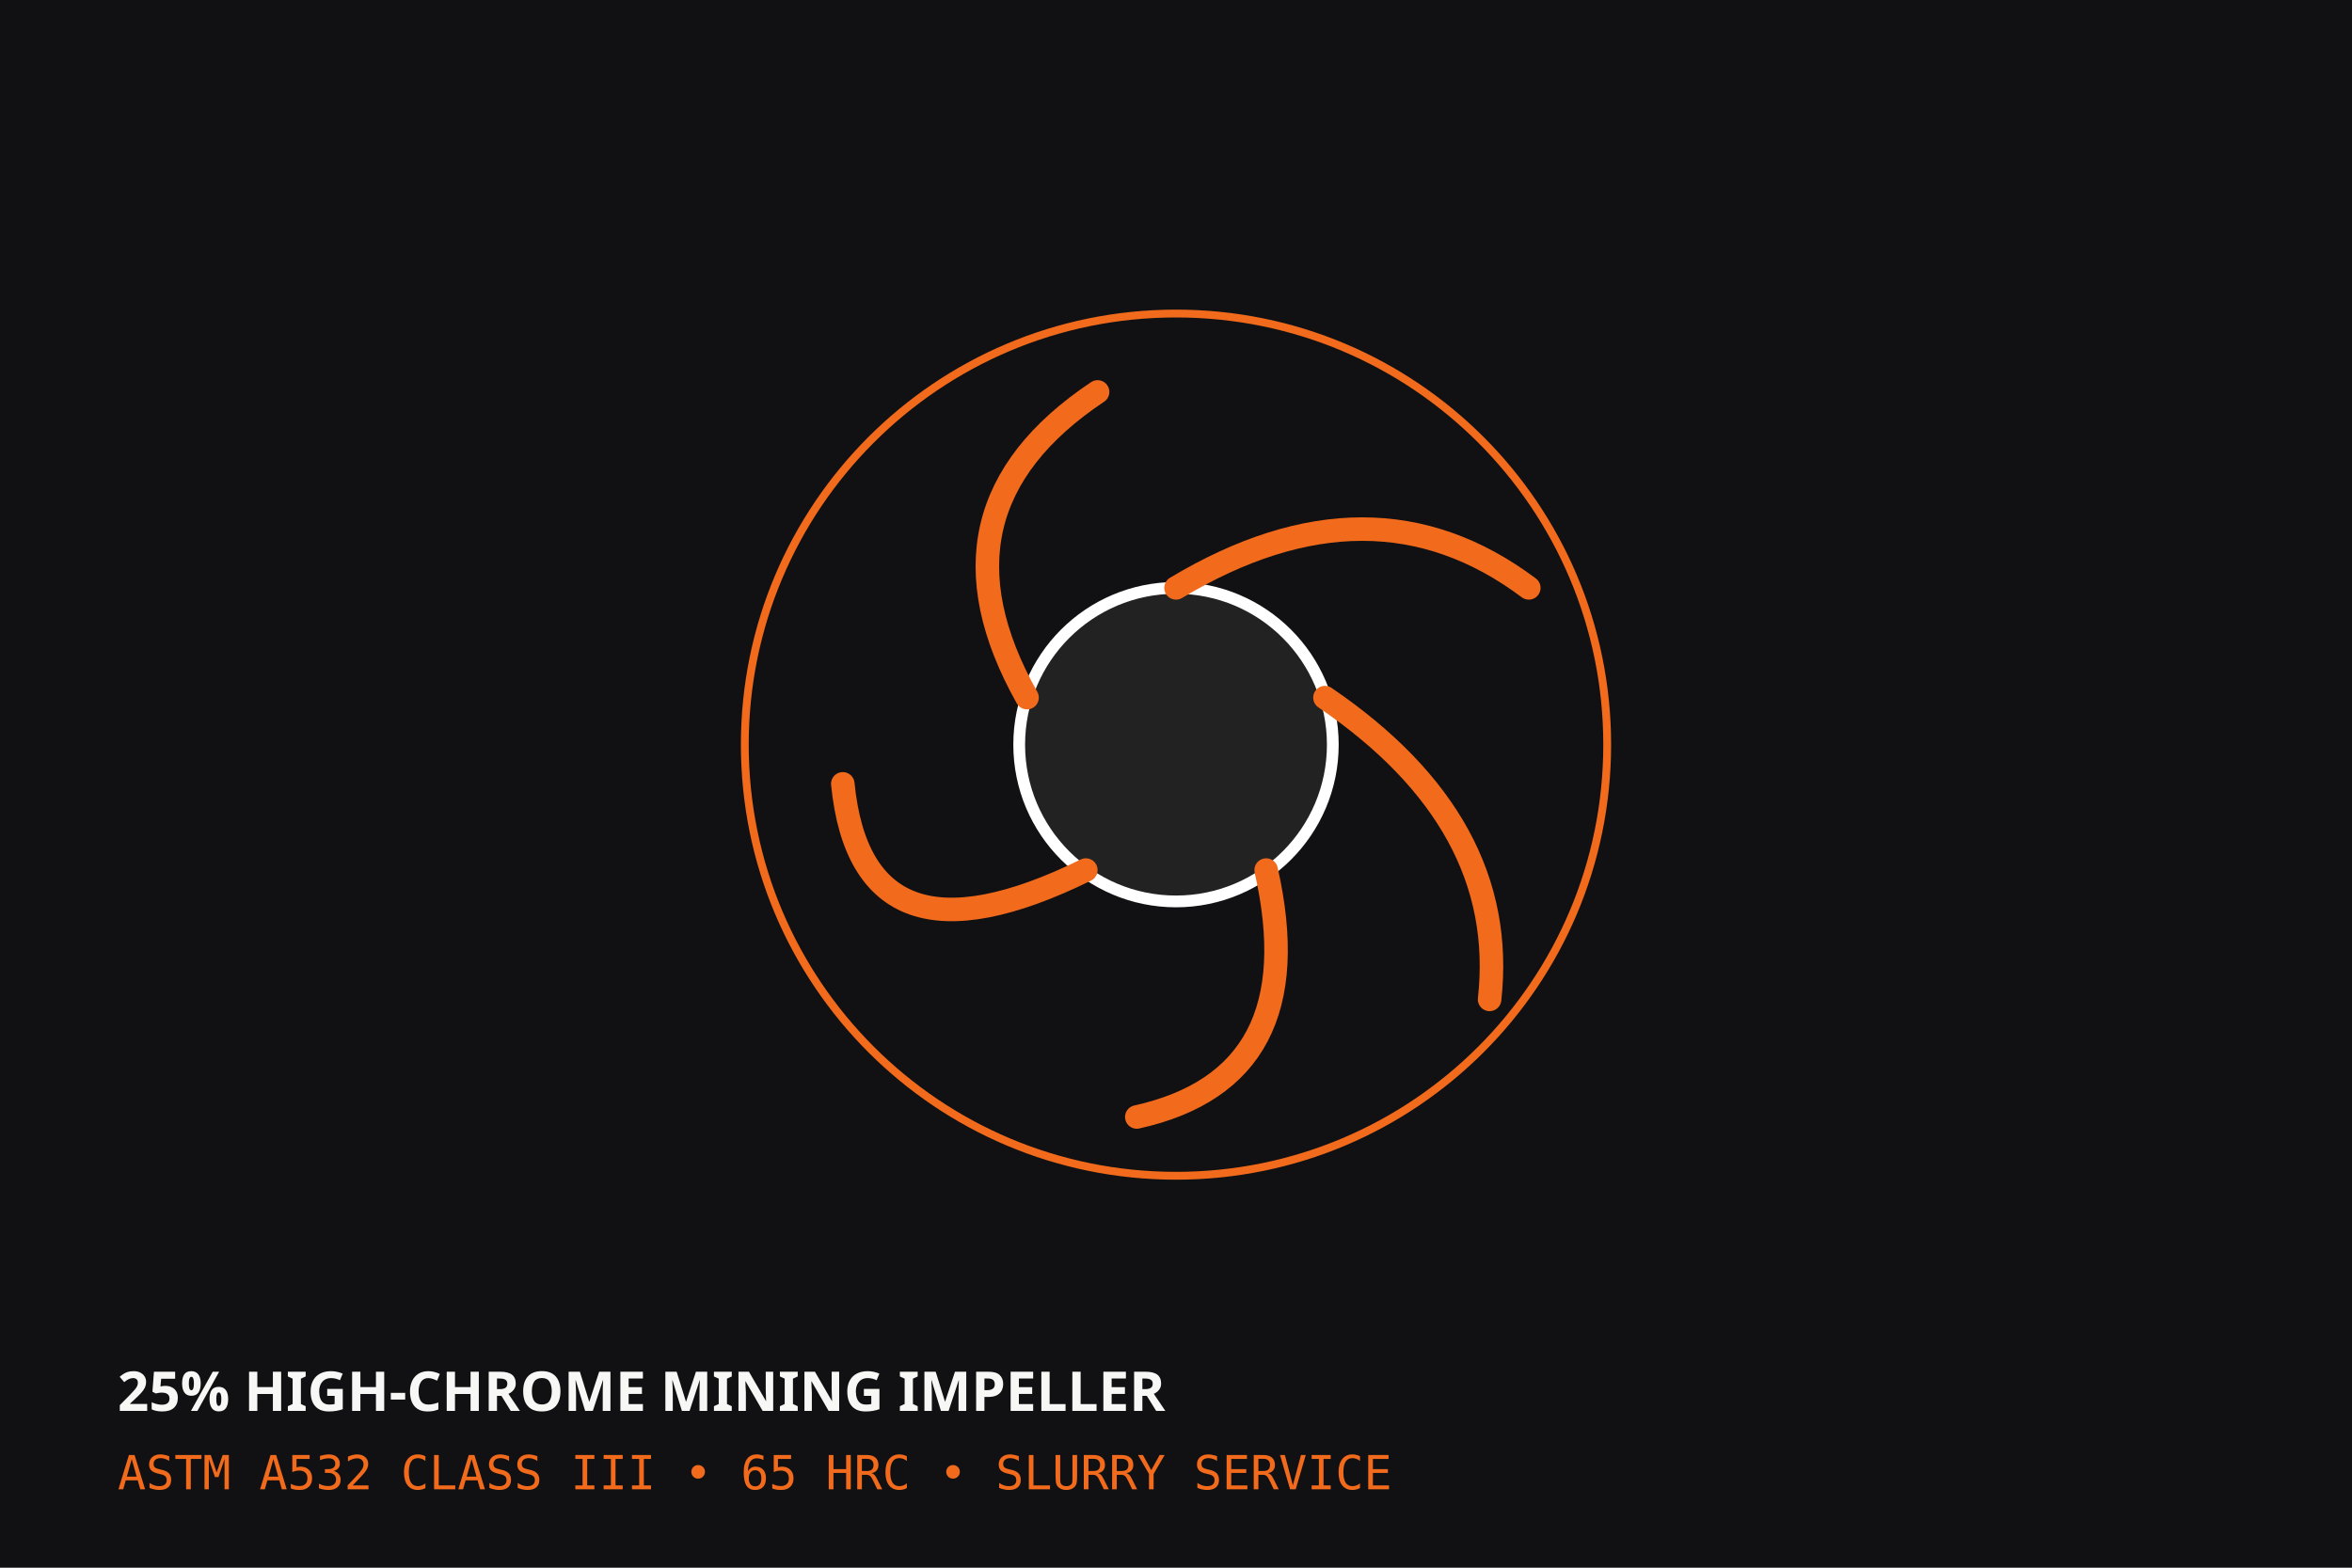
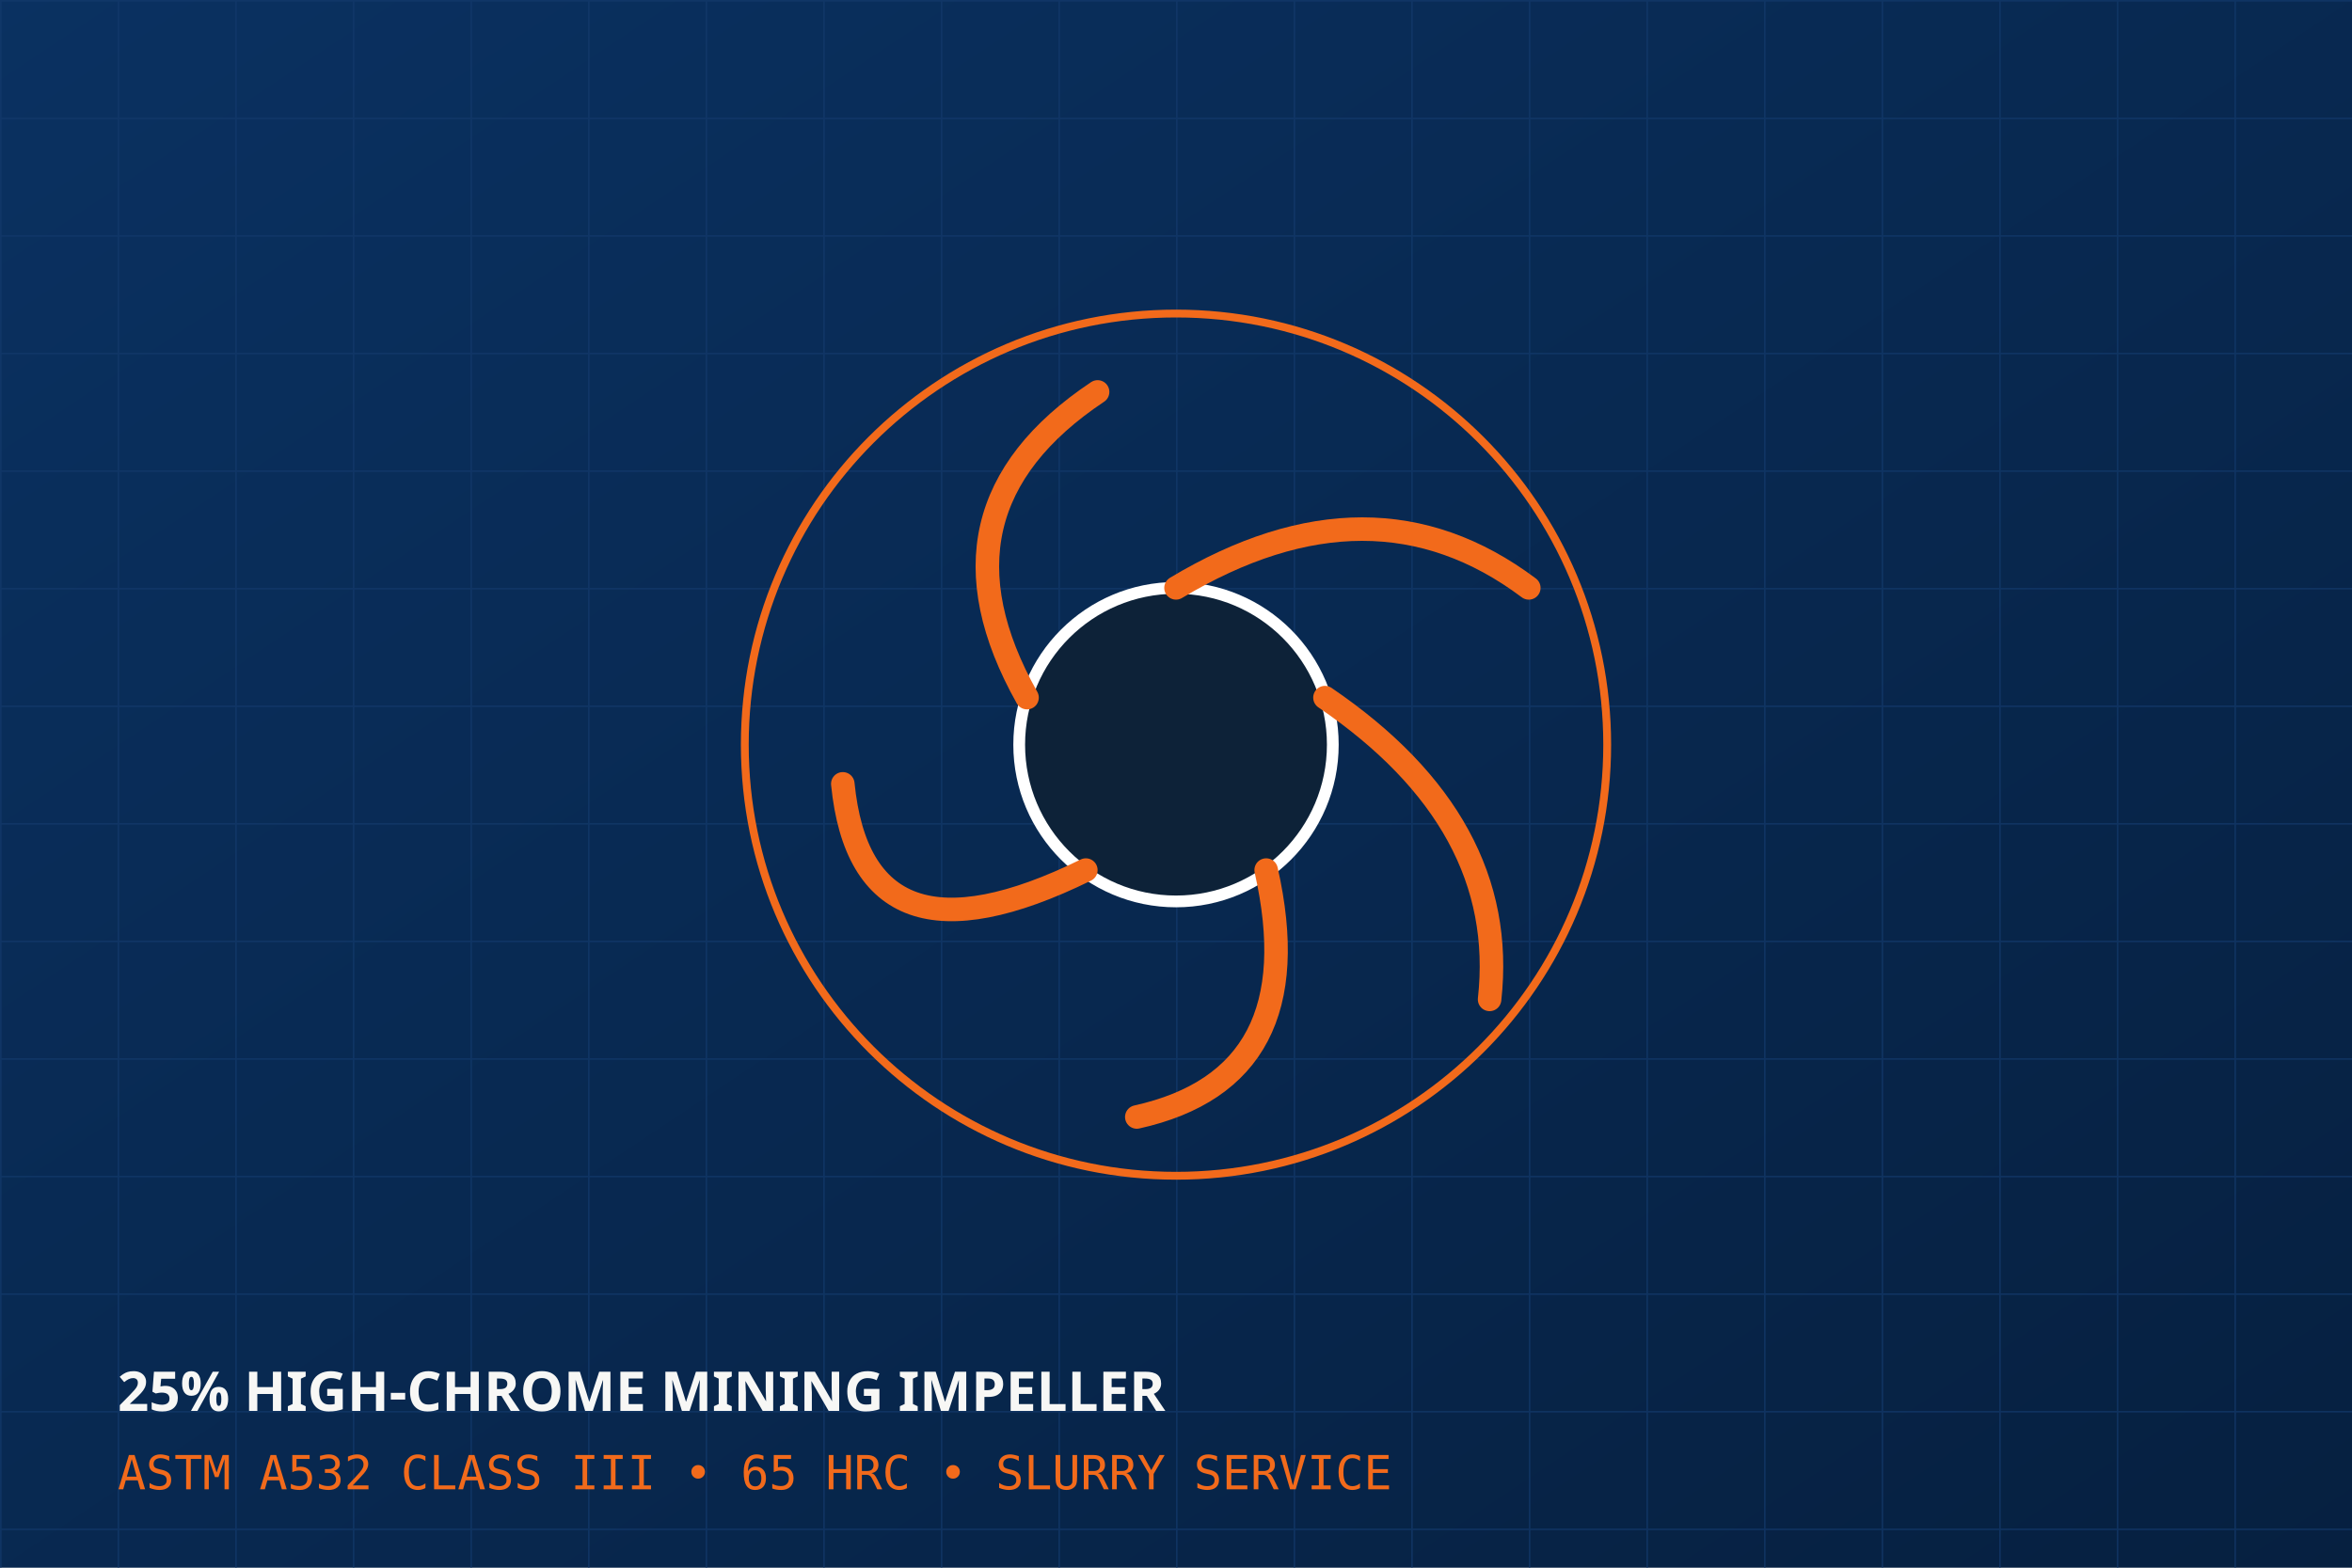
<svg xmlns="http://www.w3.org/2000/svg" viewBox="0 0 600 400" width="100%" height="100%">
-   <rect width="600" height="400" fill="#111114" />
+   <defs>
+     <linearGradient id="bgImpeller" x1="0%" y1="0%" x2="100%" y2="100%">
+       <stop offset="0%" stop-color="#0a3161" />
+       <stop offset="100%" stop-color="#062040" />
+     </linearGradient>
+     <pattern id="gridImpeller" width="30" height="30" patternUnits="userSpaceOnUse">
+       <path d="M 30 0 L 0 0 0 30" fill="none" stroke="#13396b" stroke-width="0.8" />
+     </pattern>
+   </defs>
+   <rect width="600" height="400" fill="url(#bgImpeller)" />
+   <rect width="600" height="400" fill="url(#gridImpeller)" opacity="0.7" />
  <g transform="translate(300, 190)" stroke="#c82425" stroke-width="3" fill="none">
    <circle cx="0" cy="0" r="110" stroke="#f26a1b" stroke-width="2" />
-     <circle cx="0" cy="0" r="40" fill="#222" stroke="#fff" />
+     <circle cx="0" cy="0" r="40" fill="#0d2238" stroke="#fff" />
    <path d="M 0 -40 Q 50 -70 90 -40" stroke="#f26a1b" stroke-width="6" stroke-linecap="round" />
    <path d="M 38 -12 Q 85 20 80 65" stroke="#f26a1b" stroke-width="6" stroke-linecap="round" />
    <path d="M 23 32 Q 35 85 -10 95" stroke="#f26a1b" stroke-width="6" stroke-linecap="round" />
    <path d="M -23 32 Q -80 60 -85 10" stroke="#f26a1b" stroke-width="6" stroke-linecap="round" />
    <path d="M -38 -12 Q -65 -60 -20 -90" stroke="#f26a1b" stroke-width="6" stroke-linecap="round" />
  </g>
  <text x="30" y="360" fill="#f7f7f5" font-family="sans-serif" font-size="14" font-weight="700">25% HIGH-CHROME MINING IMPELLER</text>
  <text x="30" y="380" fill="#f26a1b" font-family="monospace" font-size="12">ASTM A532 CLASS III • 65 HRC • SLURRY SERVICE</text>
</svg>
